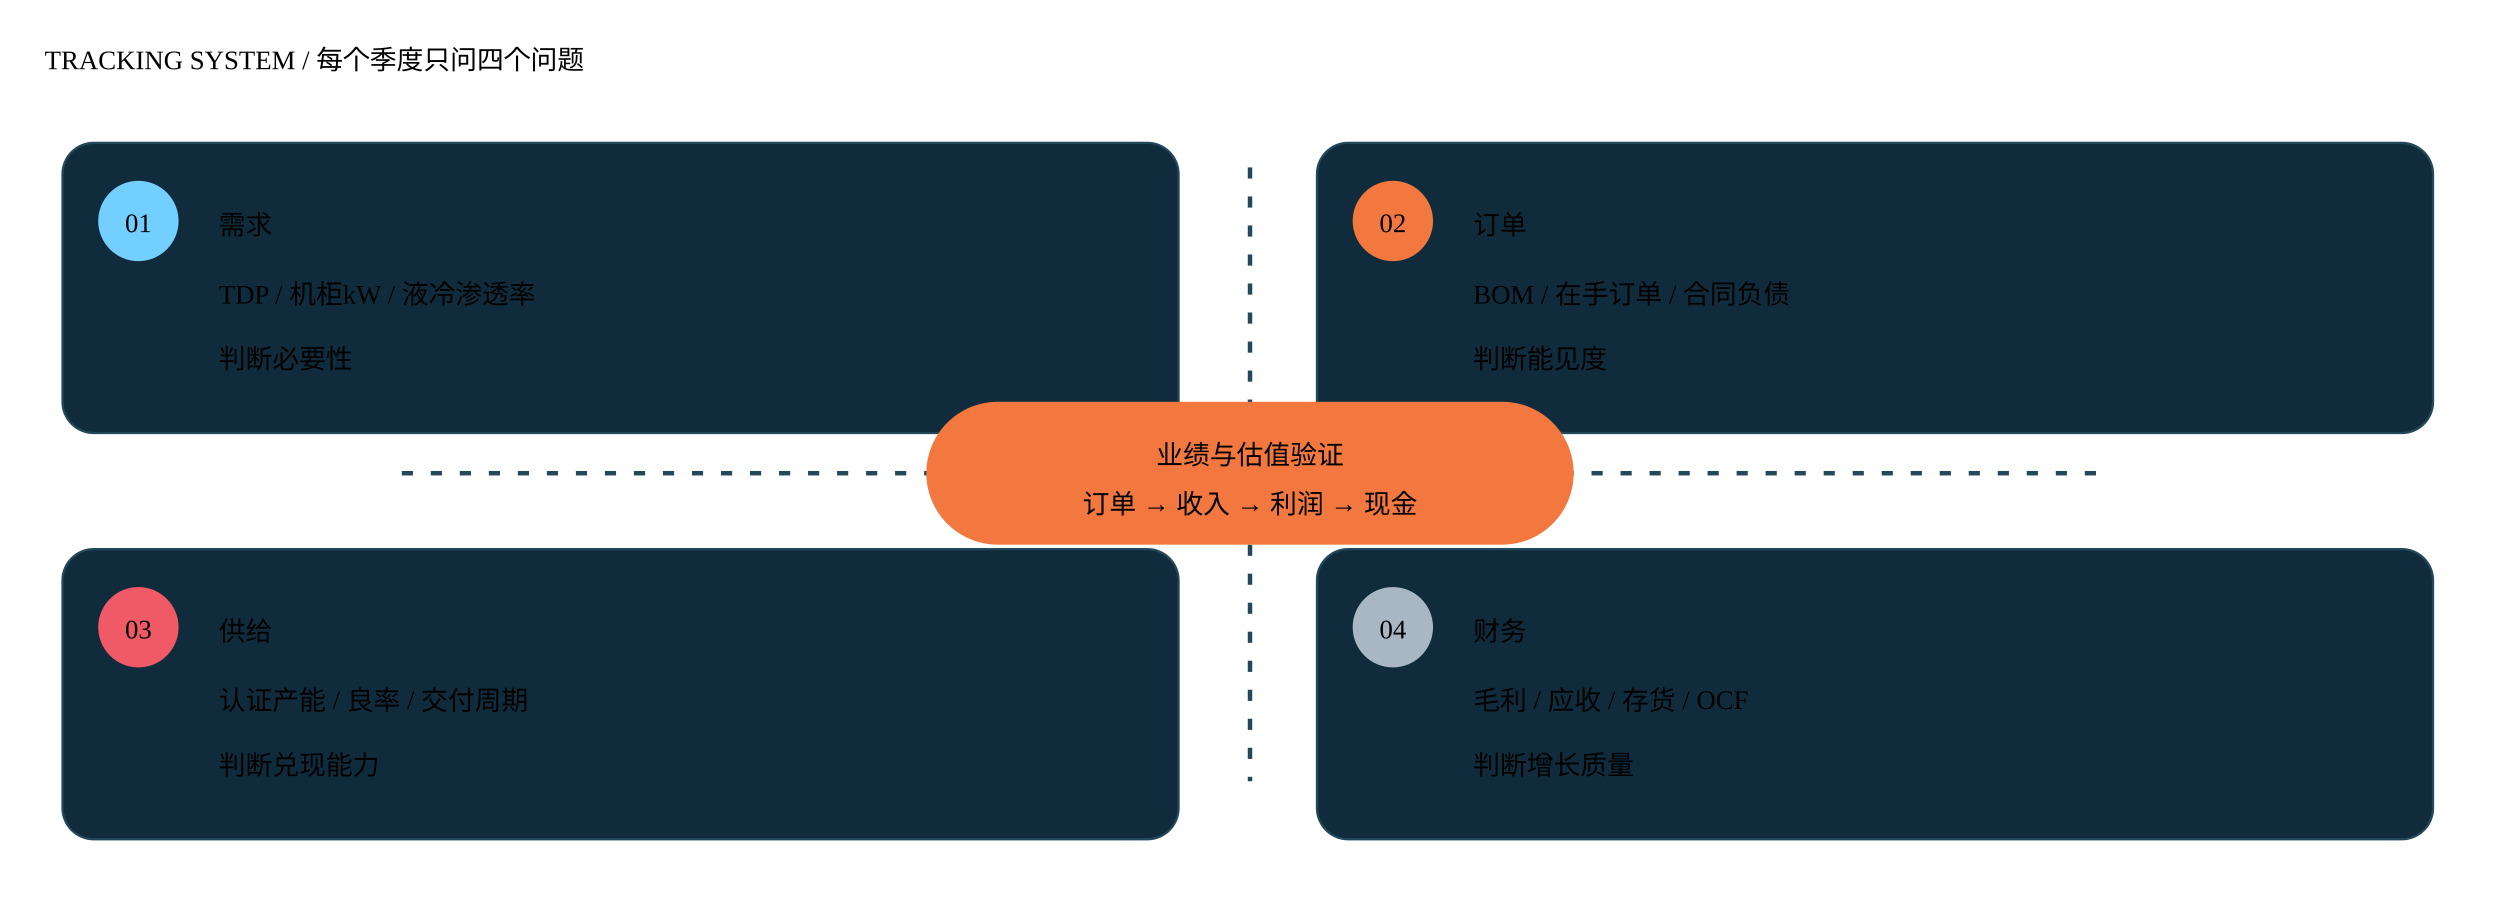
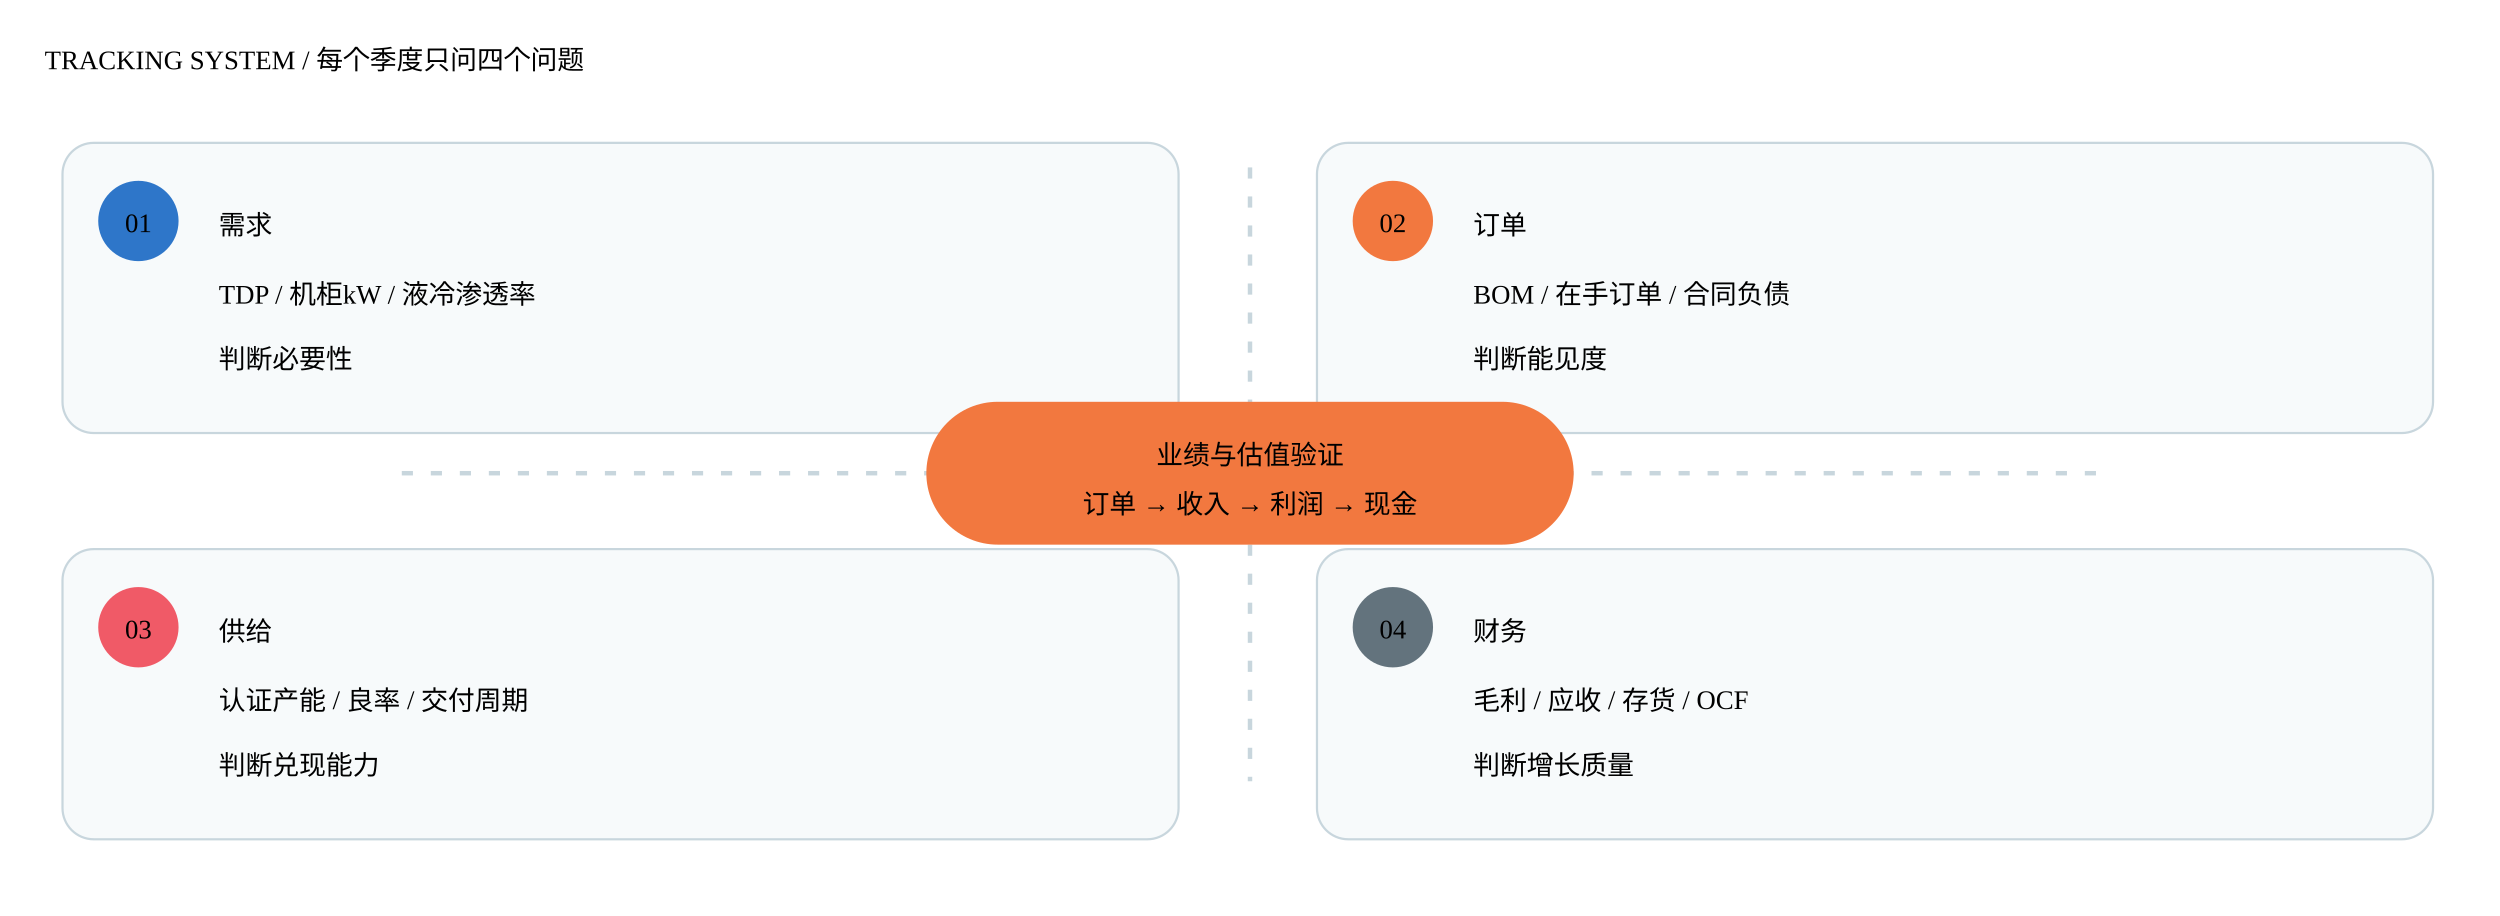
<svg viewBox="0 0 1120 410" role="img" aria-label="液冷行业跟踪体系四象限图">
  <text x="20" y="31" class="axis">TRACKING SYSTEM / 每个季度只问四个问题</text>
-   <path d="M560 75V350M180 212H940" stroke="#23485b" stroke-width="2" stroke-dasharray="5 8" />
-   <rect x="28" y="64" width="500" height="130" rx="14" fill="#102c3c" stroke="#23485b" />
-   <circle cx="62" cy="99" r="18" fill="#72cfff" />
+   <path d="M560 75V350M180 212H940" stroke="#c8d6dd" stroke-width="2" stroke-dasharray="5 8" />
+   <rect x="28" y="64" width="500" height="130" rx="14" fill="#f7fafb" stroke="#c8d6dd" />
+   <circle cx="62" cy="99" r="18" fill="#2e76c9" />
  <text x="62" y="104" text-anchor="middle" class="step-number">01</text>
  <text x="98" y="105" class="route-title">需求</text>
  <text x="98" y="136" class="node-title">TDP / 机柜kW / 液冷渗透率</text>
  <text x="98" y="165" class="node-sub">判断必要性</text>
-   <rect x="590" y="64" width="500" height="130" rx="14" fill="#102c3c" stroke="#23485b" />
+   <rect x="590" y="64" width="500" height="130" rx="14" fill="#f7fafb" stroke="#c8d6dd" />
  <circle cx="624" cy="99" r="18" fill="#f2783f" />
  <text x="624" y="104" text-anchor="middle" class="step-number">02</text>
  <text x="660" y="105" class="route-title">订单</text>
  <text x="660" y="136" class="node-title">BOM / 在手订单 / 合同负债</text>
  <text x="660" y="165" class="node-sub">判断能见度</text>
-   <rect x="28" y="246" width="500" height="130" rx="14" fill="#102c3c" stroke="#23485b" />
+   <rect x="28" y="246" width="500" height="130" rx="14" fill="#f7fafb" stroke="#c8d6dd" />
  <circle cx="62" cy="281" r="18" fill="#f05a67" />
  <text x="62" y="286" text-anchor="middle" class="step-number">03</text>
  <text x="98" y="287" class="route-title">供给</text>
  <text x="98" y="318" class="node-title">认证产能 / 良率 / 交付周期</text>
  <text x="98" y="347" class="node-sub">判断兑现能力</text>
-   <rect x="590" y="246" width="500" height="130" rx="14" fill="#102c3c" stroke="#23485b" />
-   <circle cx="624" cy="281" r="18" fill="#a9b7c5" />
+   <rect x="590" y="246" width="500" height="130" rx="14" fill="#f7fafb" stroke="#c8d6dd" />
+   <circle cx="624" cy="281" r="18" fill="#63737d" />
  <text x="624" y="286" text-anchor="middle" class="step-number">04</text>
  <text x="660" y="287" class="route-title">财务</text>
  <text x="660" y="318" class="node-title">毛利 / 应收 / 存货 / OCF</text>
  <text x="660" y="347" class="node-sub">判断增长质量</text>
  <rect x="415" y="180" width="290" height="64" rx="32" fill="#f2783f" />
  <text x="560" y="208" text-anchor="middle" class="center-title">业绩与估值验证</text>
  <text x="560" y="230" text-anchor="middle" class="center-sub">订单 → 收入 → 利润 → 现金</text>
</svg>
